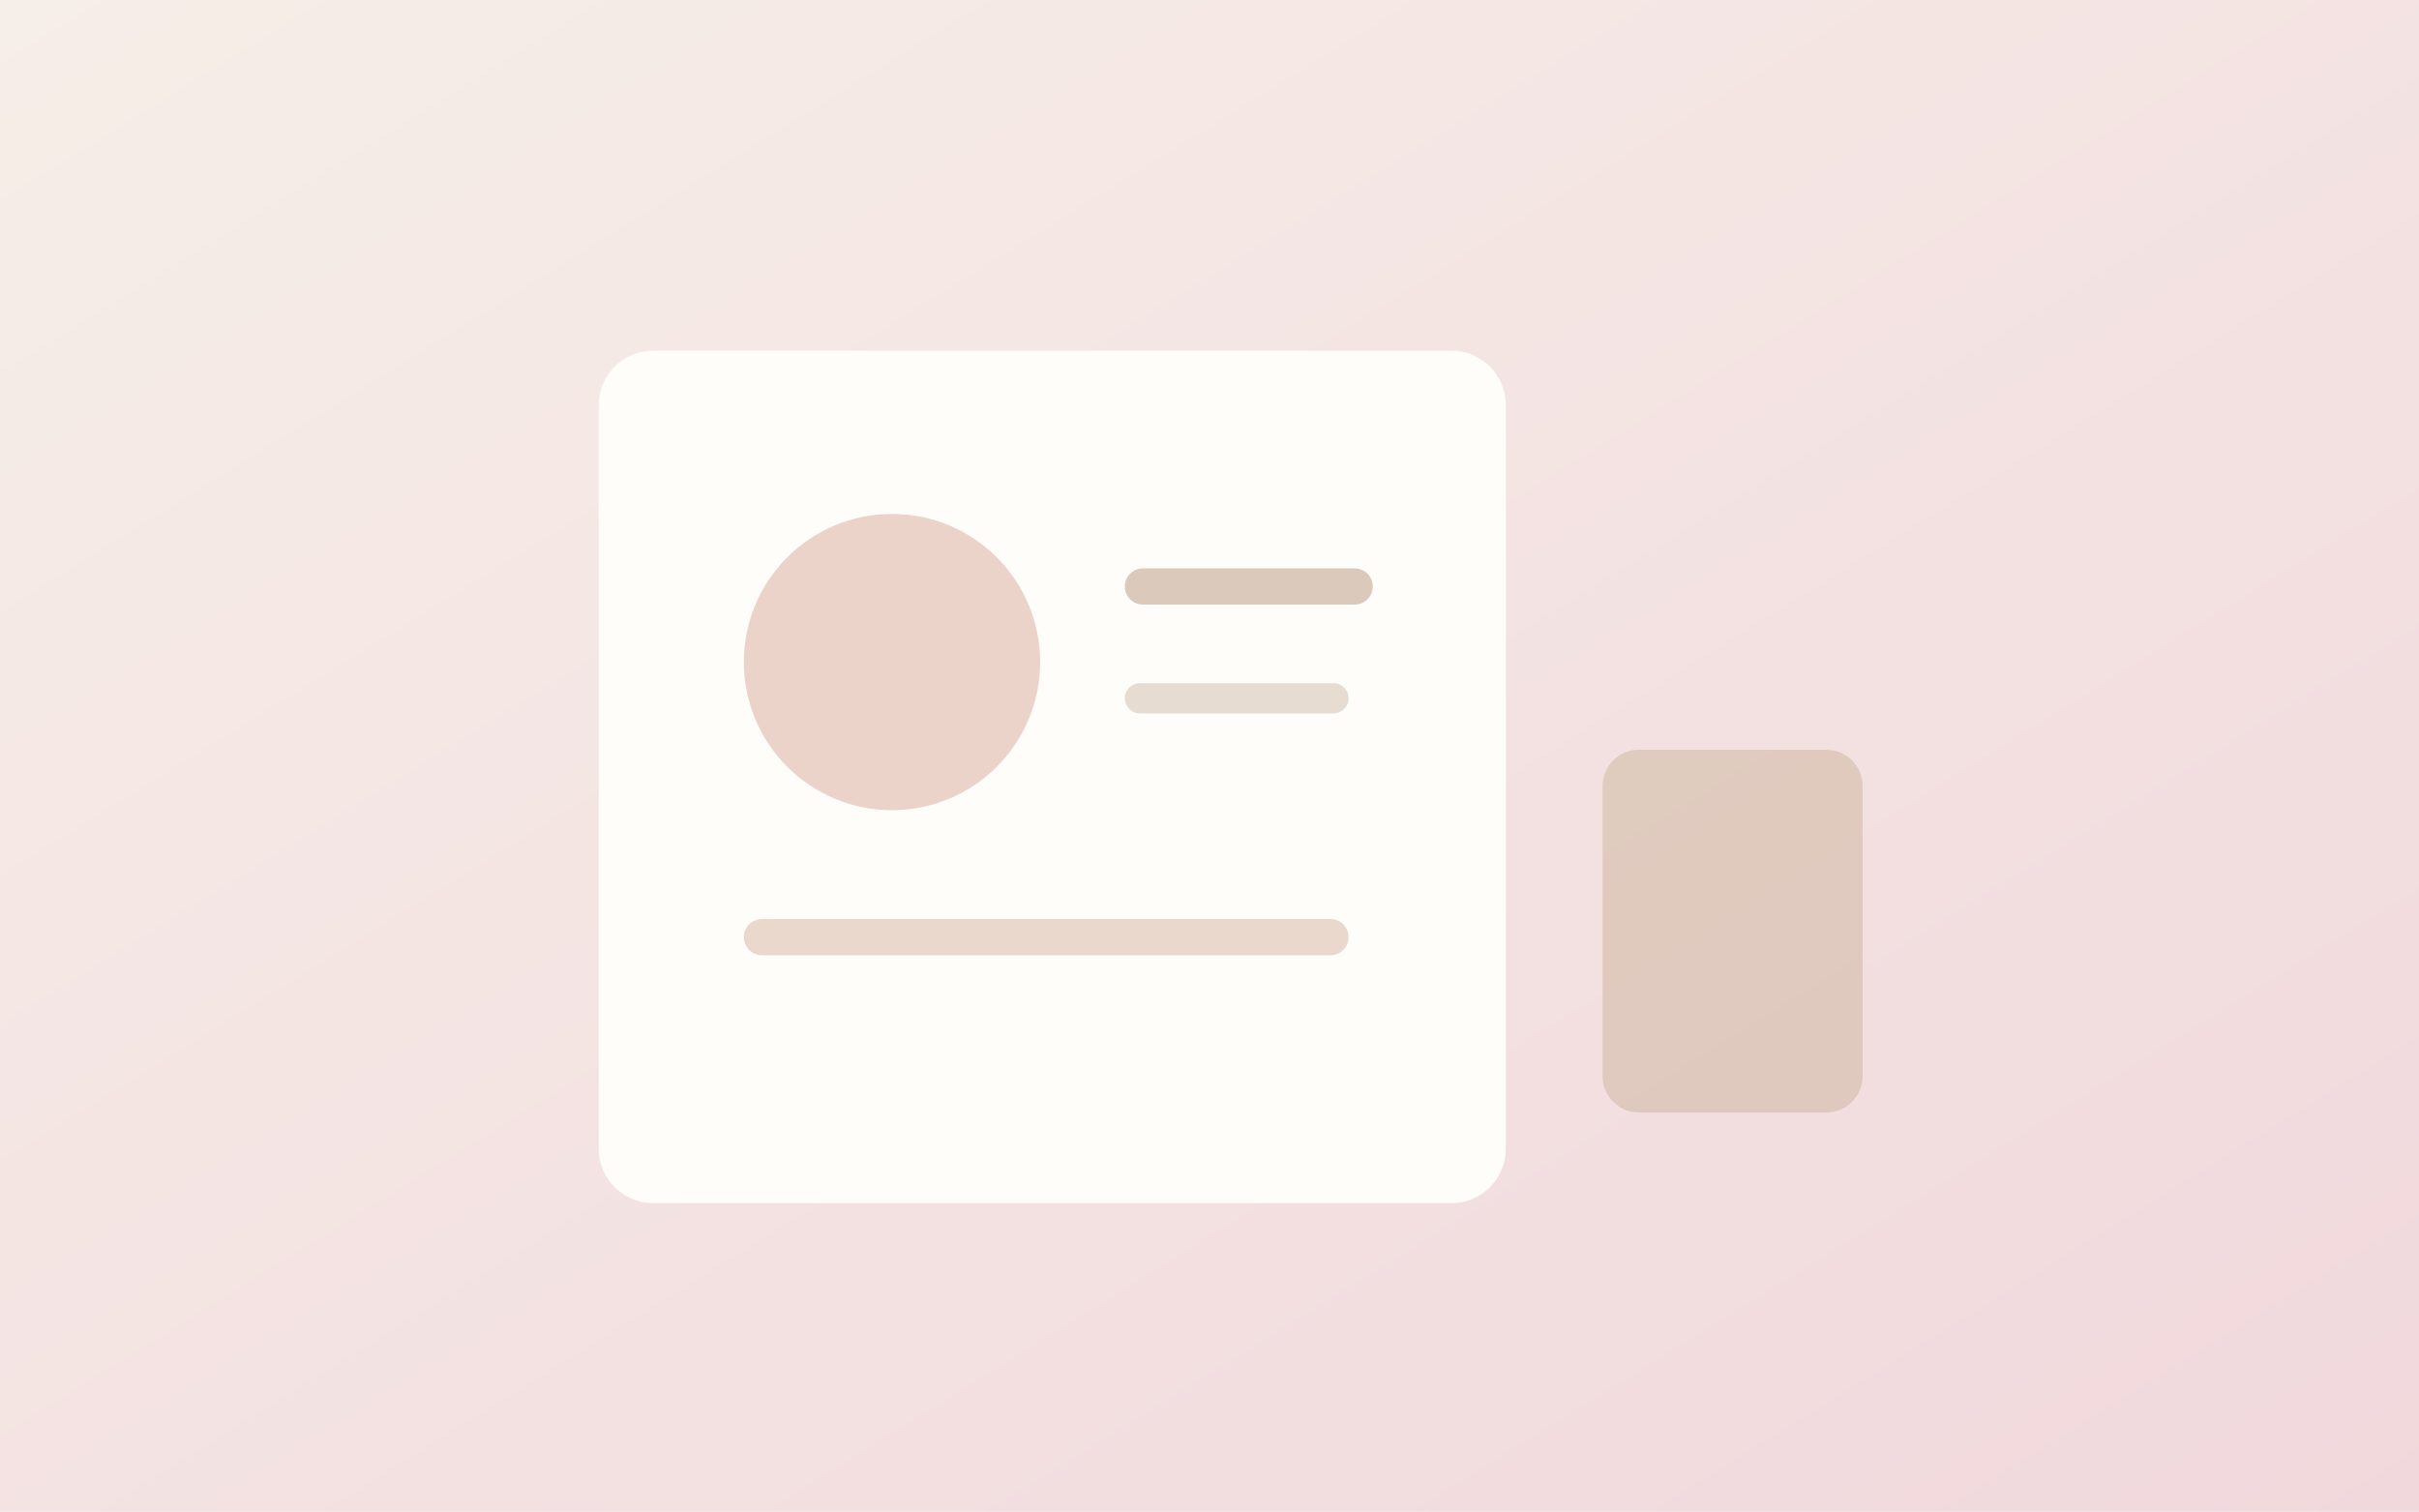
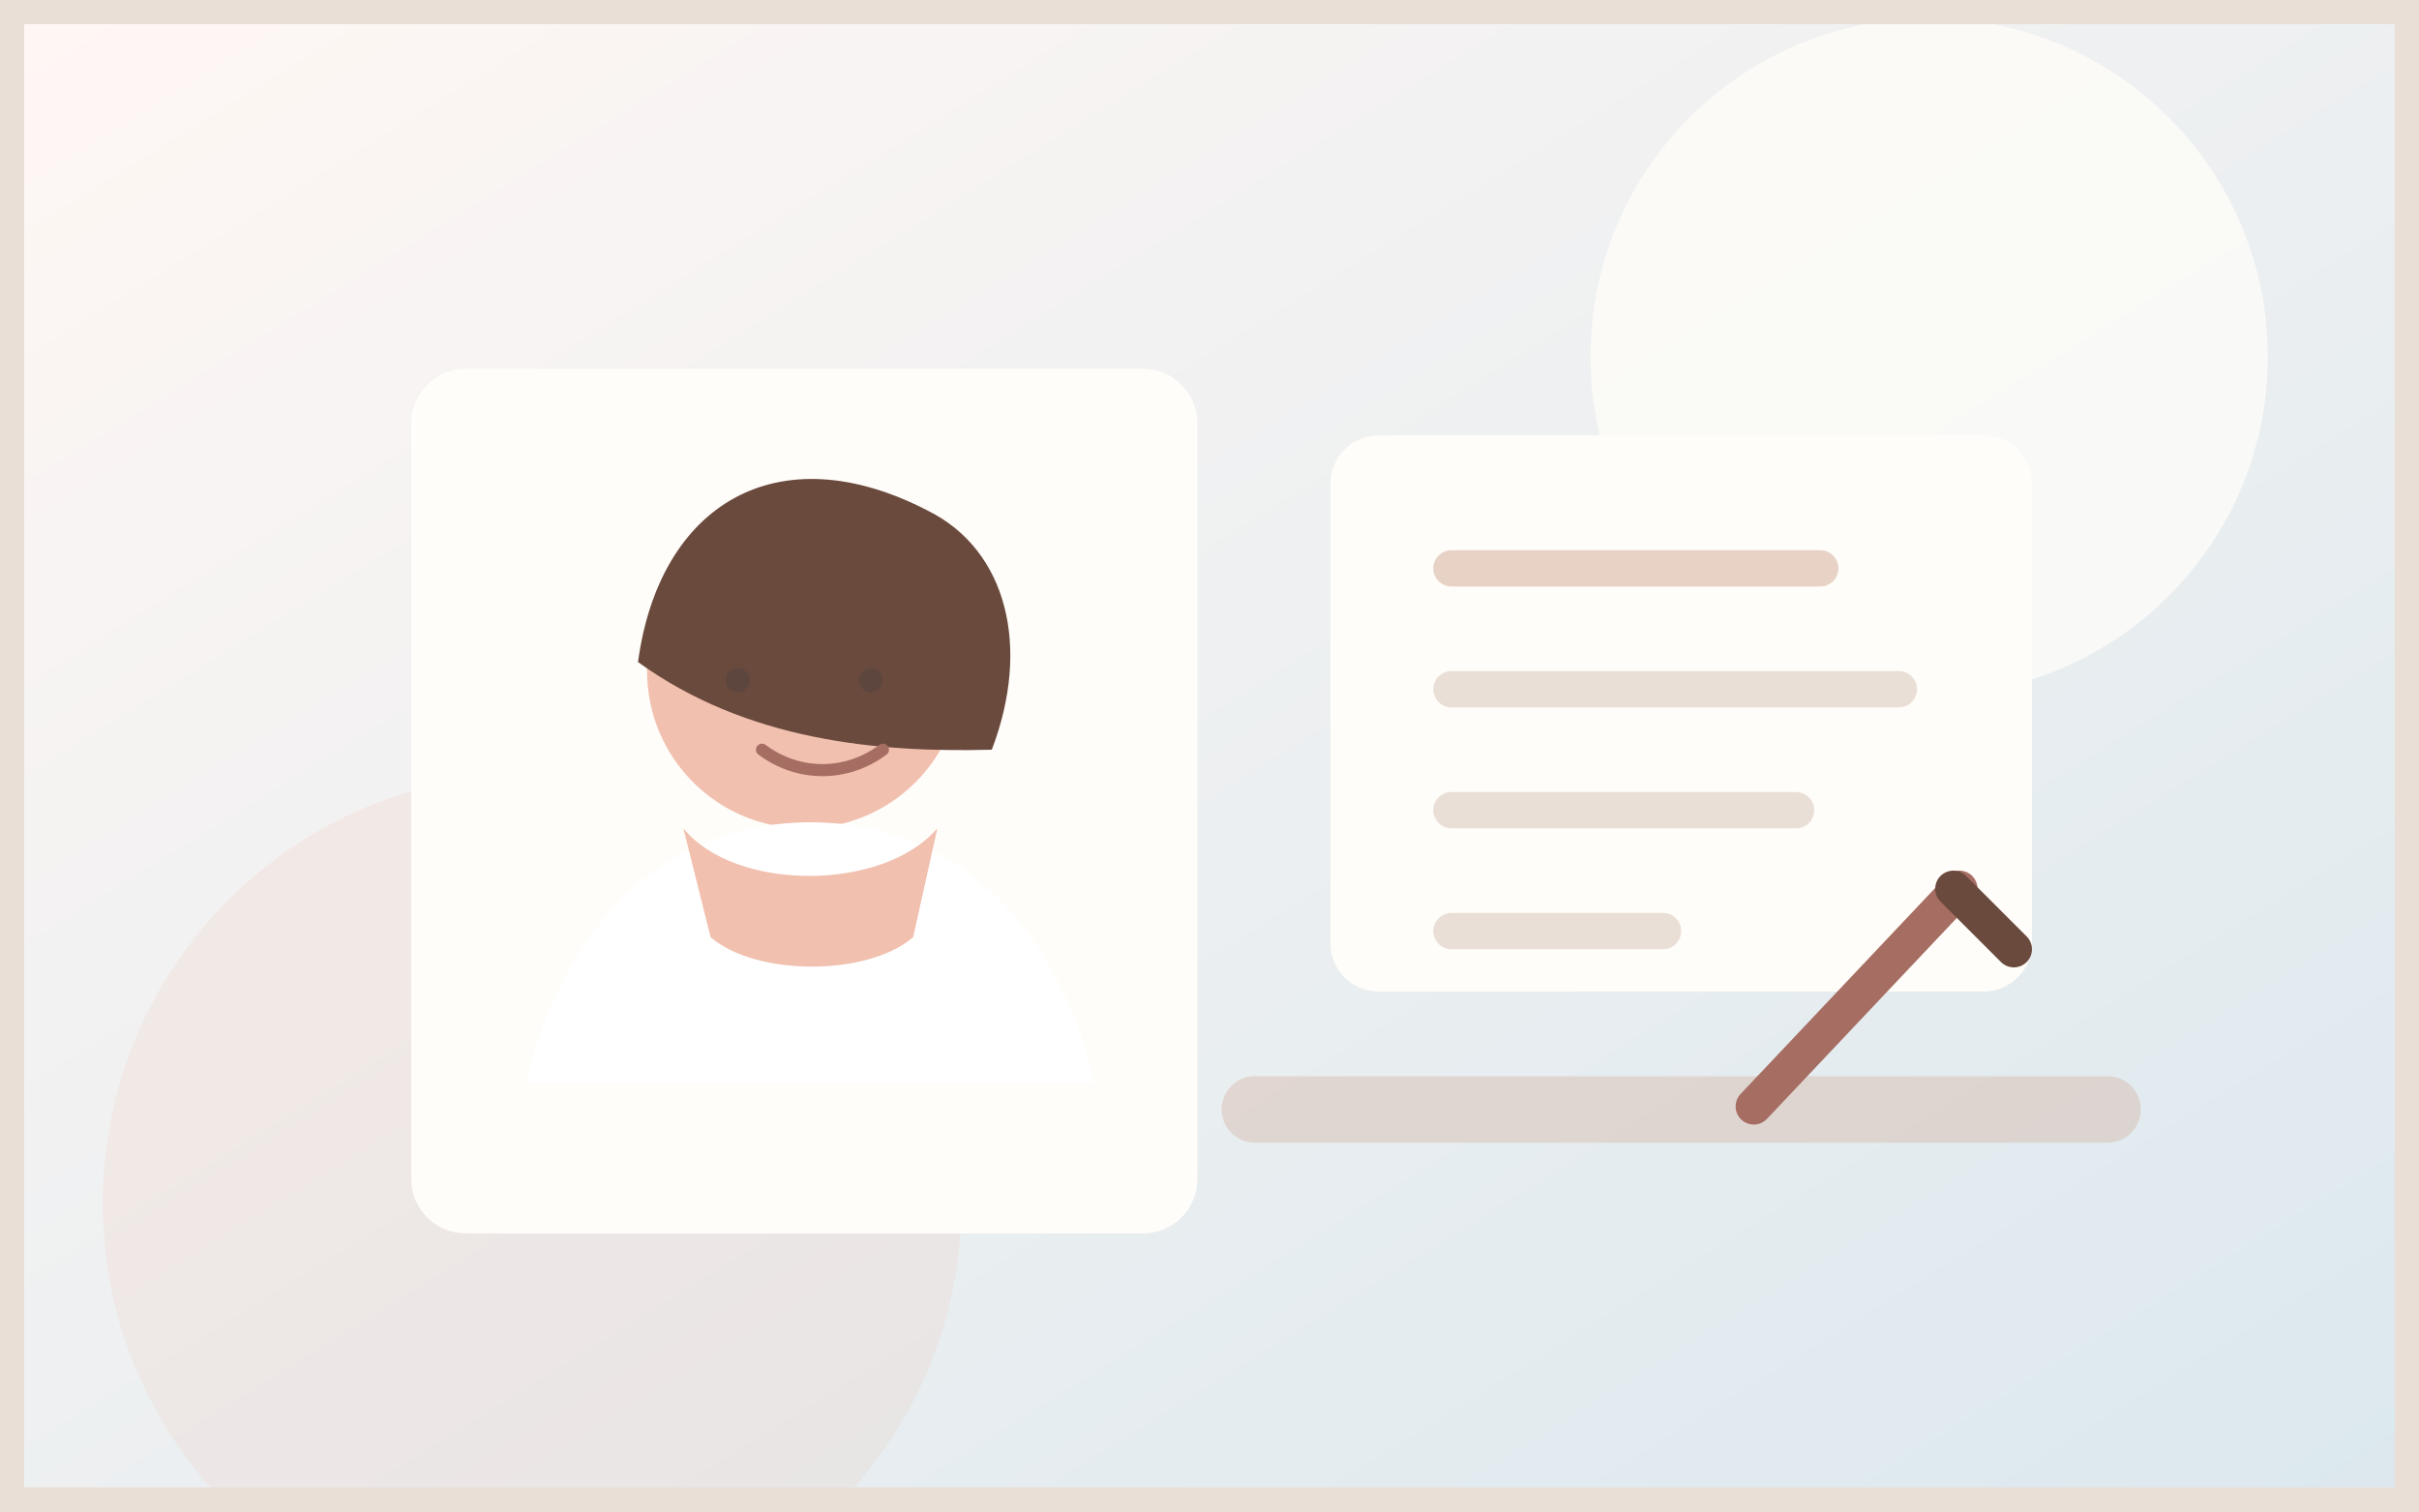
<svg xmlns="http://www.w3.org/2000/svg" viewBox="0 0 800 500" role="img" aria-labelledby="title">
  <defs>
    <linearGradient id="bg" x1="0" x2="1" y1="0" y2="1">
-       <stop offset="0" stop-color="#f6eee8" />
-       <stop offset="1" stop-color="#f1d8dc" />
+       <stop offset="0" stop-color="#fff7f4" />
+       <stop offset="1" stop-color="#dbe8ee" />
    </linearGradient>
  </defs>
  <rect width="800" height="500" fill="url(#bg)" />
-   <rect x="198" y="116" width="300" height="282" rx="18" fill="#fffdf9" />
-   <rect x="246" y="170" width="98" height="98" rx="49" fill="#d7aa9a" opacity=".5" />
-   <rect x="372" y="188" width="82" height="12" rx="6" fill="#a98467" opacity=".42" />
-   <rect x="372" y="226" width="74" height="10" rx="5" fill="#a98467" opacity=".28" />
-   <rect x="246" y="304" width="200" height="12" rx="6" fill="#cfa48f" opacity=".42" />
-   <rect x="530" y="248" width="86" height="120" rx="12" fill="#b89b74" opacity=".32" />
+   <circle cx="638" cy="118" r="112" fill="#fffdf9" opacity=".72" />
+   <circle cx="176" cy="398" r="142" fill="#f1c0af" opacity=".18" />
+   <rect x="136" y="122" width="260" height="286" rx="18" fill="#fffdf9" />
+   <circle cx="266" cy="222" r="52" fill="#f1c0af" />
+   <path d="M211 219c7-52 46-76 96-50 26 13 34 45 21 79-38 1-81-3-117-29z" fill="#6b4a3e" />
+   <path d="M174 358c14-58 51-86 94-86s80 28 94 86z" fill="#ffffff" />
+   <path d="M226 274c17 21 66 21 84 0l-8 36c-15 13-52 13-67 0z" fill="#f1c0af" />
+   <circle cx="244" cy="225" r="4" fill="#5d463e" />
+   <circle cx="288" cy="225" r="4" fill="#5d463e" />
+   <path d="M252 248c12 9 28 9 40 0" fill="none" stroke="#a66d62" stroke-width="4" stroke-linecap="round" />
+   <rect x="440" y="144" width="232" height="184" rx="16" fill="#fffdf9" />
+   <rect x="474" y="182" width="134" height="12" rx="6" fill="#cfa48f" opacity=".48" />
+   <rect x="474" y="222" width="160" height="12" rx="6" fill="#eadfd6" />
+   <rect x="474" y="262" width="126" height="12" rx="6" fill="#eadfd6" />
+   <rect x="474" y="302" width="82" height="12" rx="6" fill="#eadfd6" />
+   <rect x="404" y="356" width="304" height="22" rx="11" fill="#cfa48f" opacity=".32" />
+   <path d="M580 366l68-72" fill="none" stroke="#a66d62" stroke-width="12" stroke-linecap="round" />
+   <path d="M646 294l20 20" fill="none" stroke="#6b4a3e" stroke-width="12" stroke-linecap="round" />
+   <rect x="0" y="0" width="800" height="500" fill="none" stroke="#eadfd6" stroke-width="16" />
</svg>
